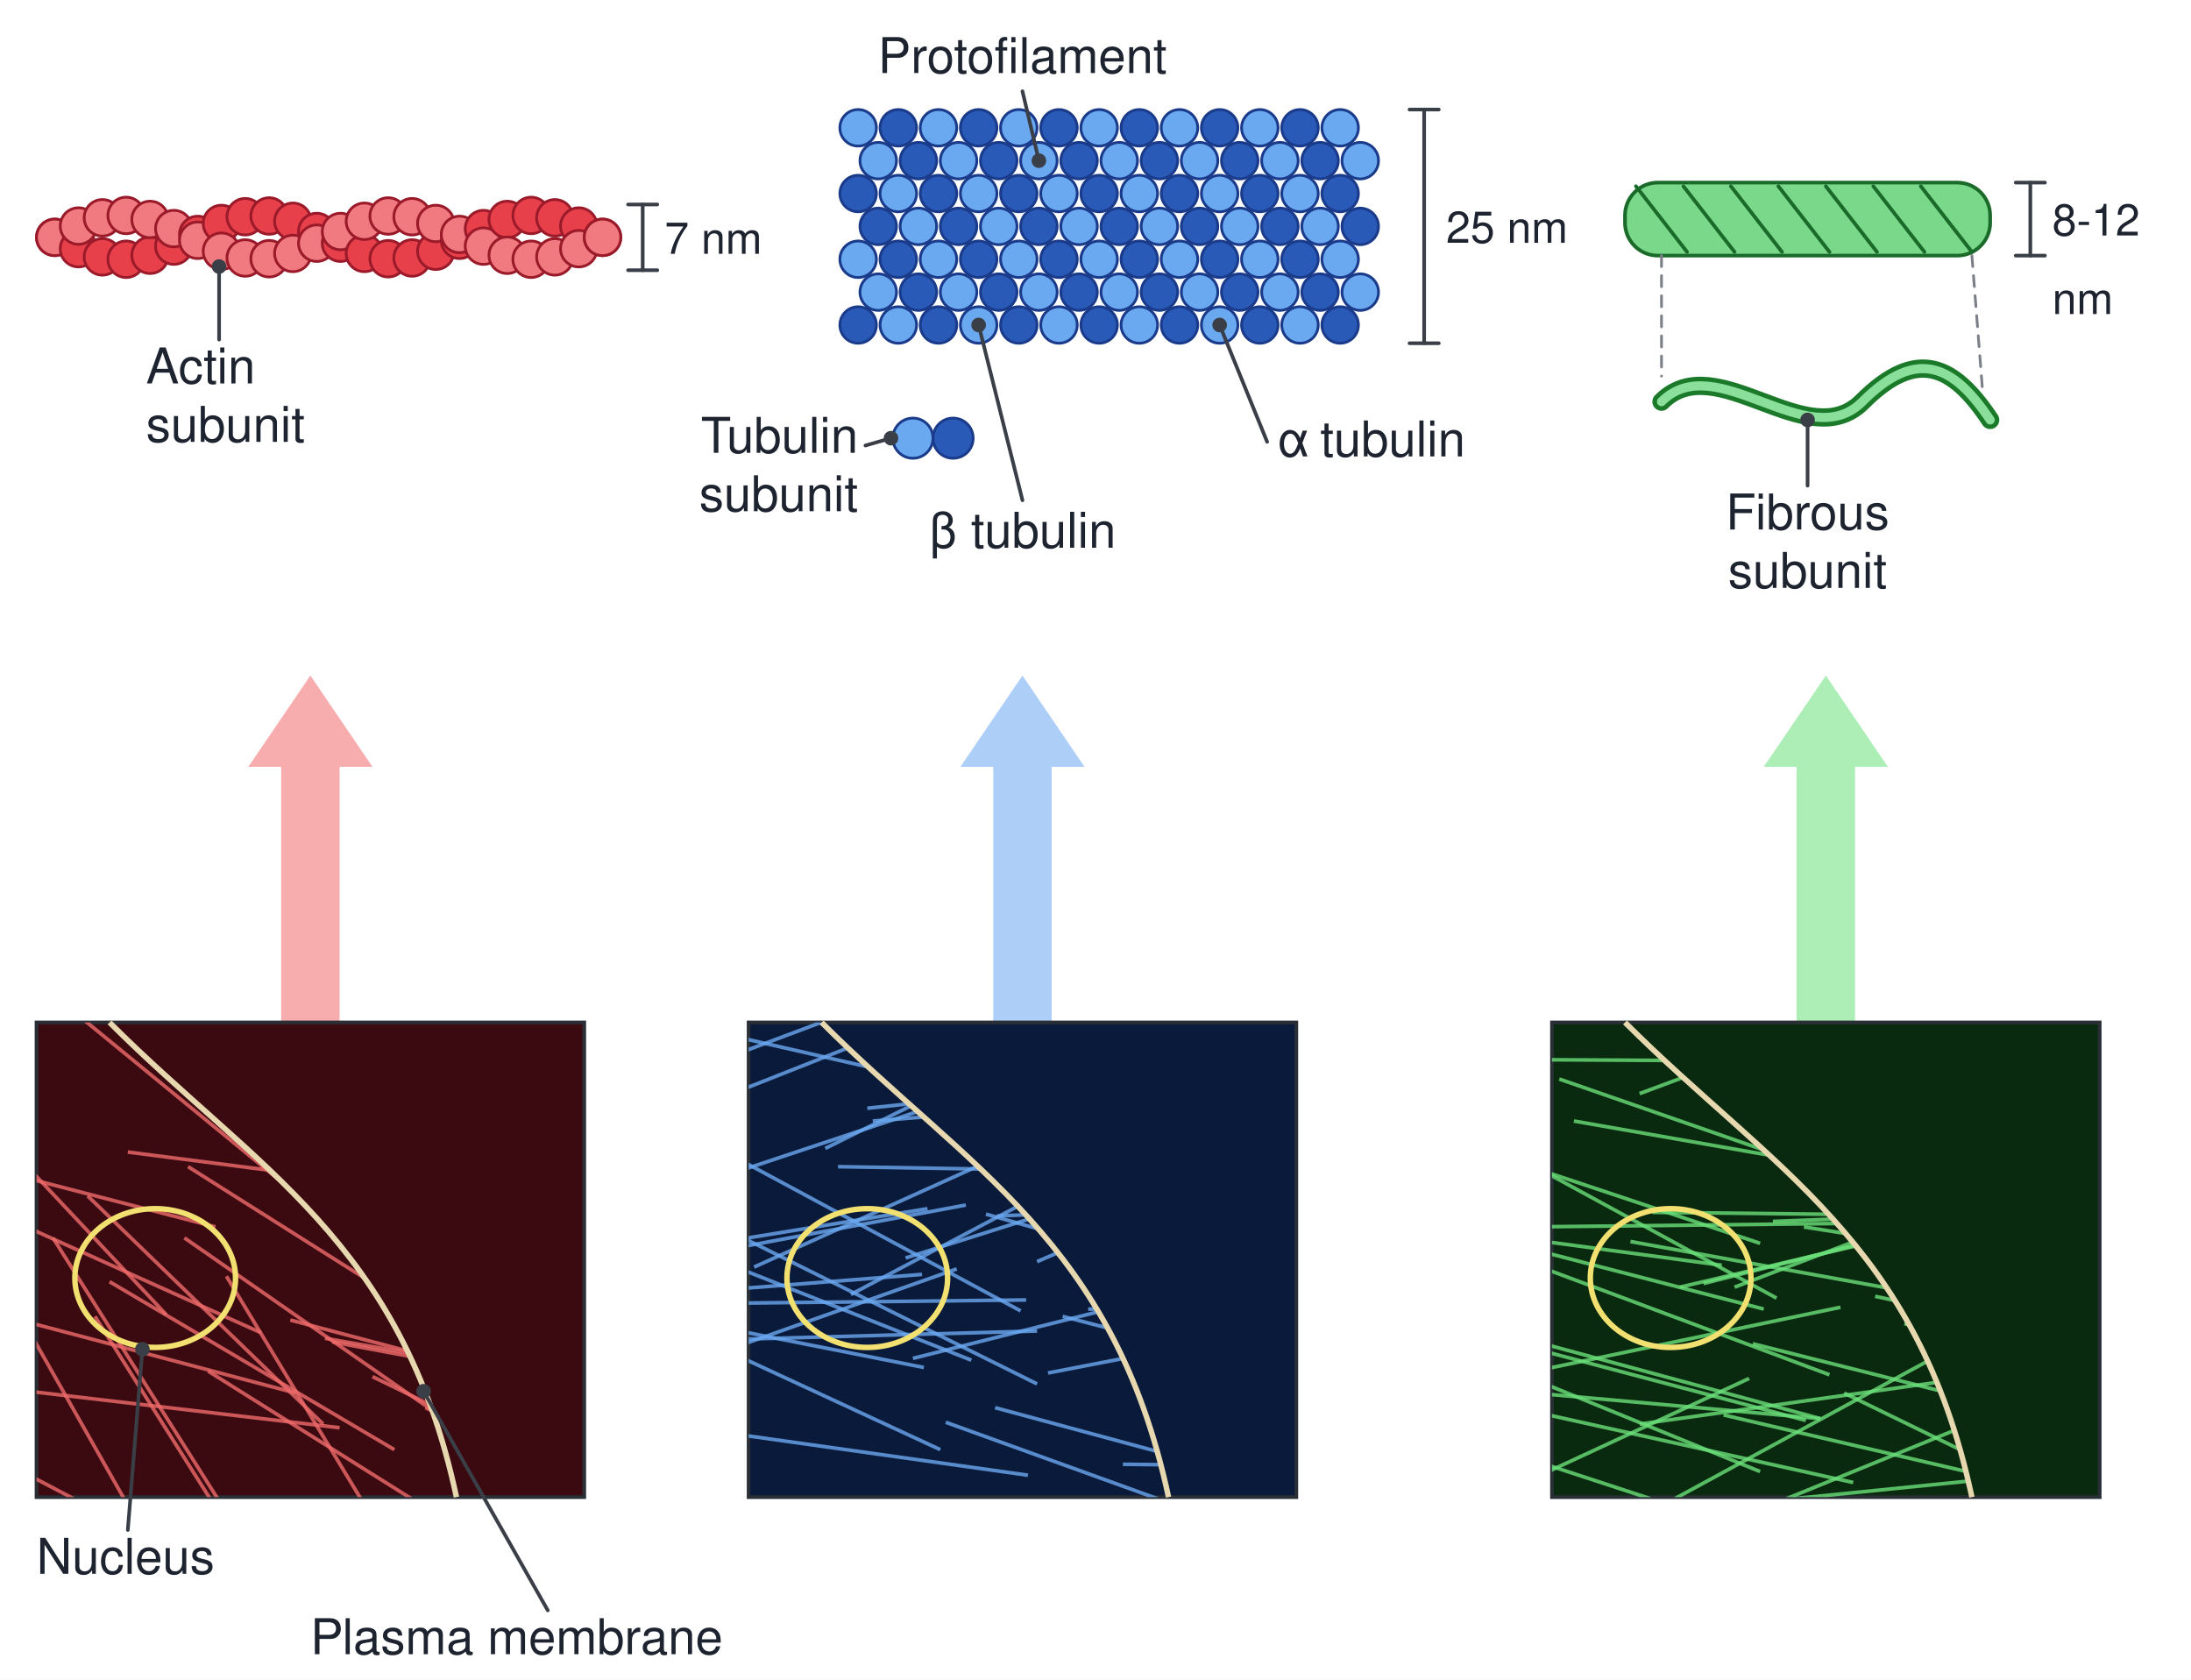
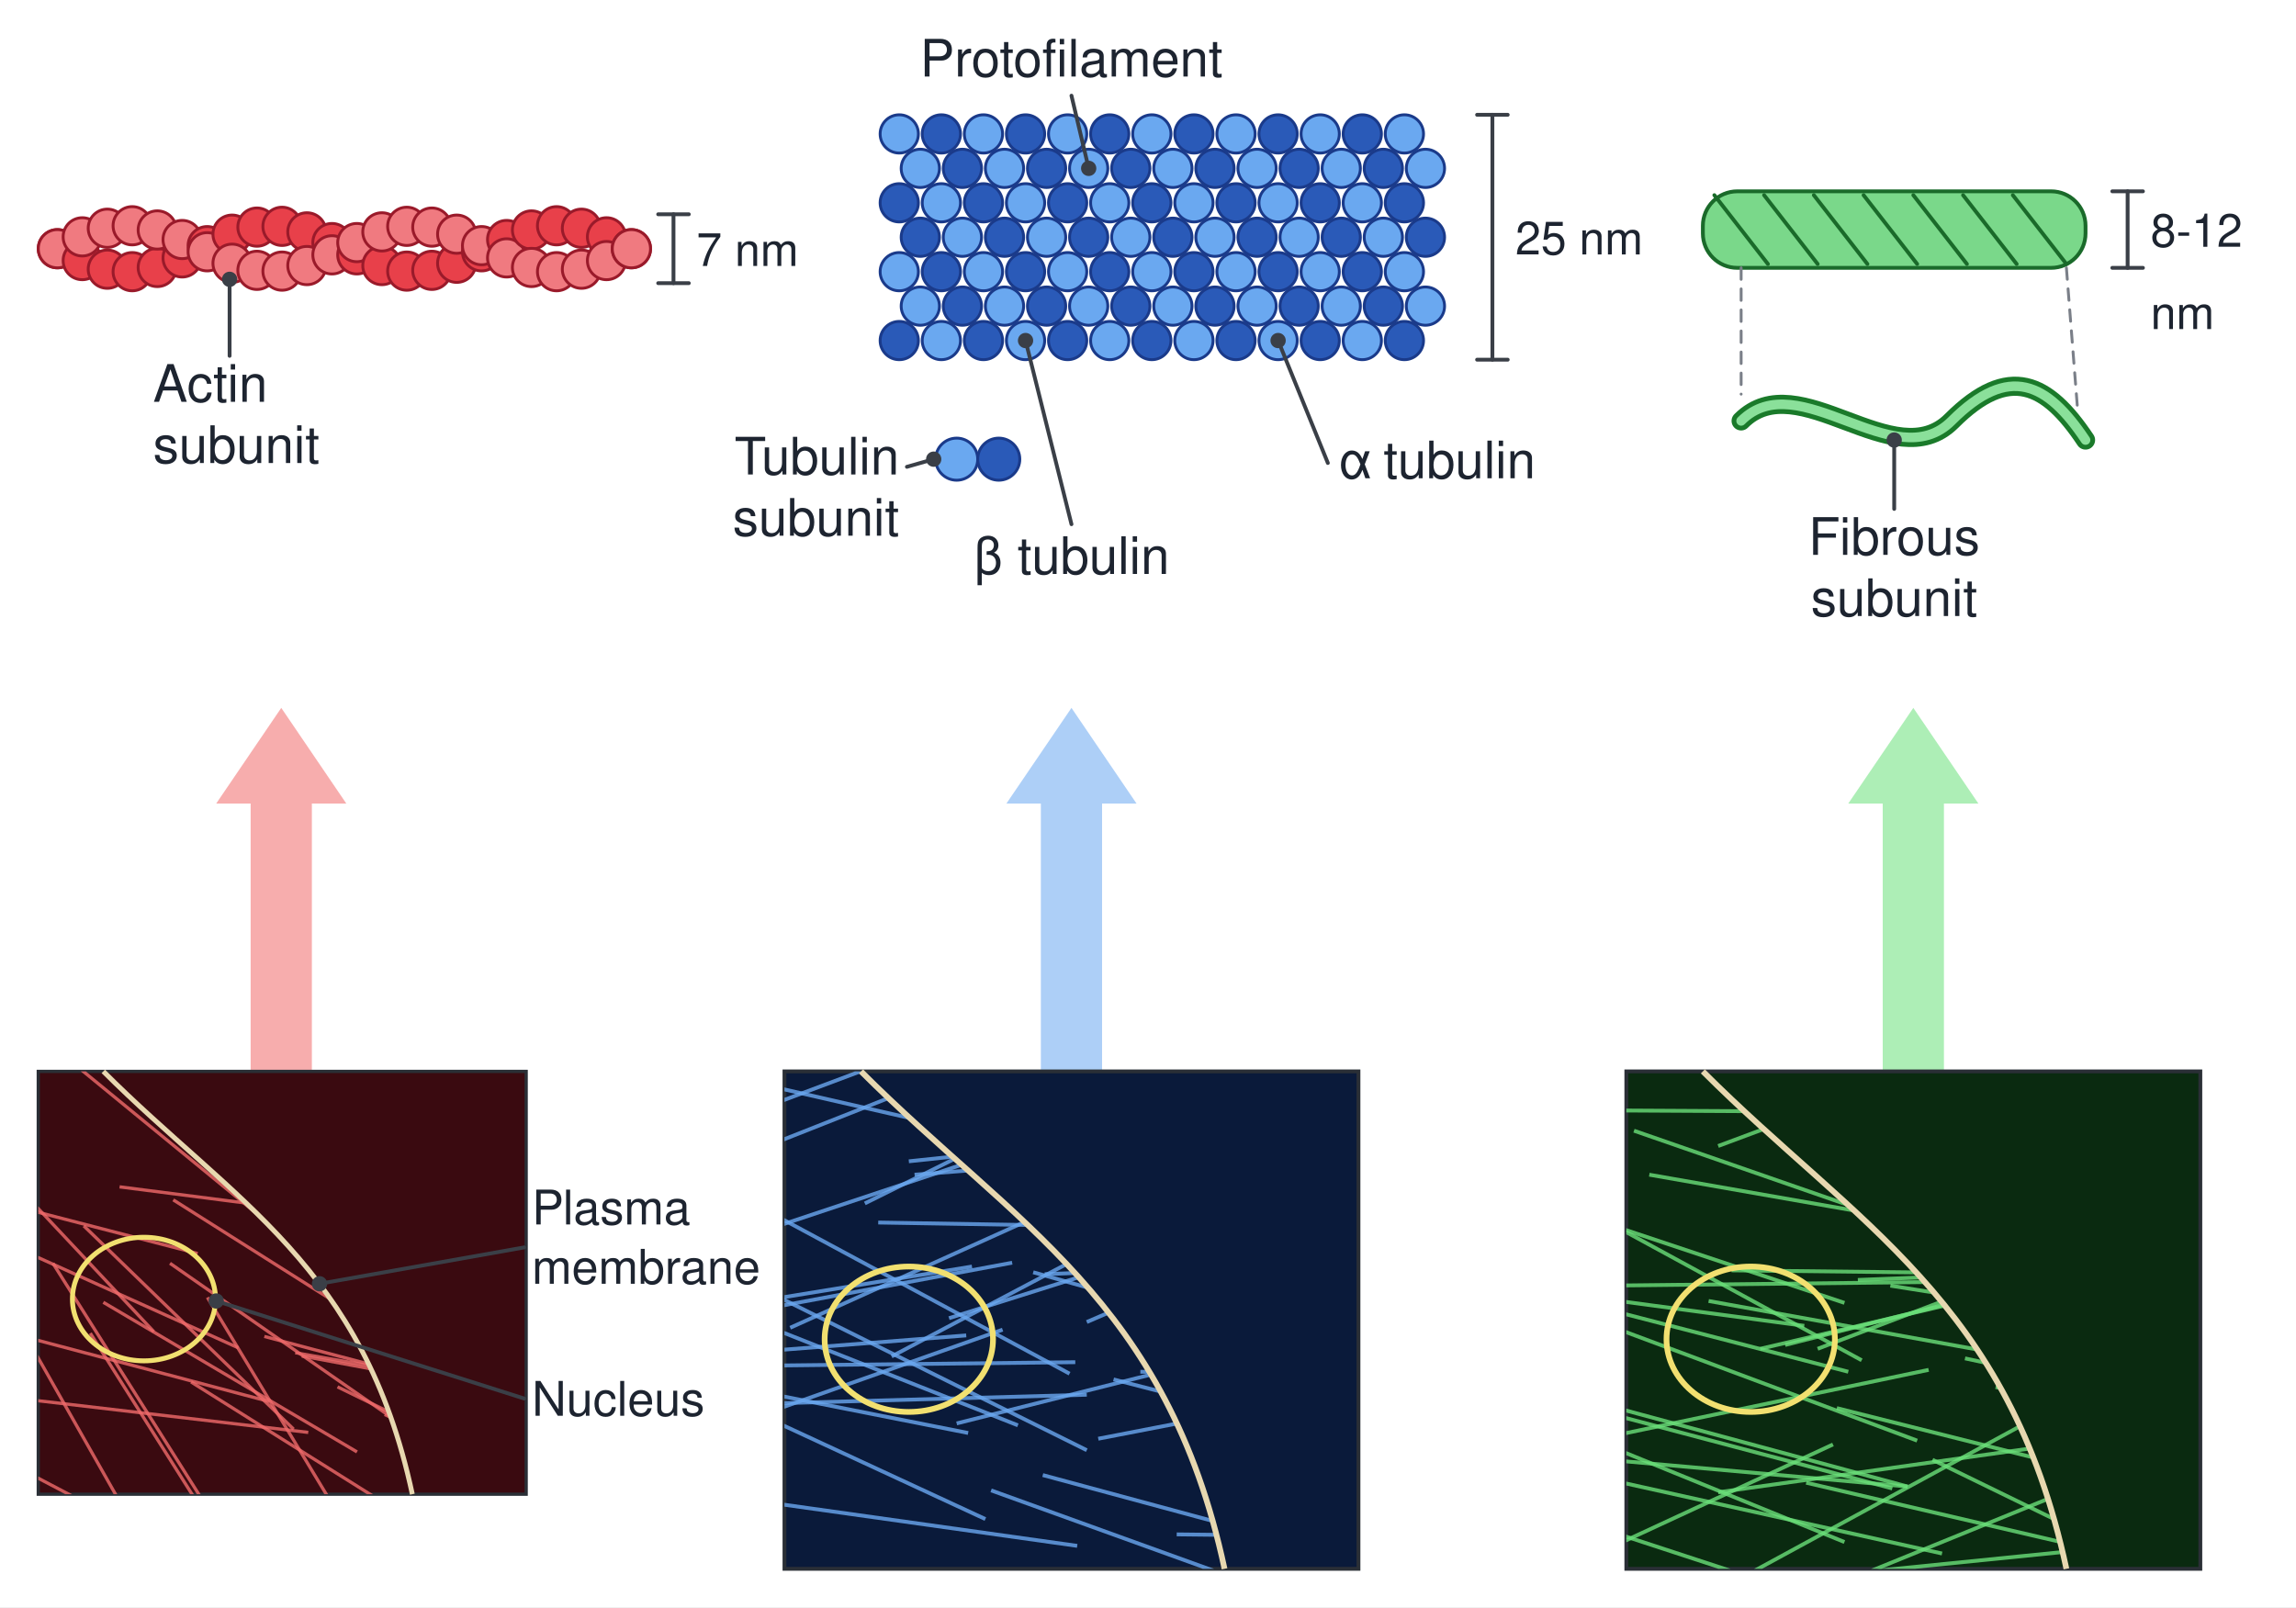
- <svg xmlns="http://www.w3.org/2000/svg" viewBox="0 0 1200 920" font-family="Segoe UI, Helvetica, Arial, sans-serif">
-   <rect width="1200" height="920" fill="#ffffff" />
+ <svg xmlns="http://www.w3.org/2000/svg" viewBox="0 0 1200 840" font-family="Segoe UI, Helvetica, Arial, sans-serif">
+   <rect width="1200" height="840" fill="#ffffff" />
  <defs>
    <clipPath id="cmf">
      <path d="M20 560 L60 560 C140 640 220 680 250 820 L20 820 Z" />
    </clipPath>
    <clipPath id="cmt">
      <path d="M410 560 L450 560 C530 640 610 680 640 820 L410 820 Z" />
    </clipPath>
    <clipPath id="cif">
      <path d="M850 560 L890 560 C970 640 1050 680 1080 820 L850 820 Z" />
    </clipPath>
  </defs>
  <circle cx="30" cy="130" r="10" stroke="#9a1a2a" stroke-width="1.5" fill="#e8404a" />
  <circle cx="30" cy="130" r="10" stroke="#9a1a2a" stroke-width="1.5" fill="#f07a80" />
  <circle cx="43" cy="136.2" r="10" stroke="#9a1a2a" stroke-width="1.5" fill="#e8404a" />
  <circle cx="43" cy="123.8" r="10" stroke="#9a1a2a" stroke-width="1.5" fill="#f07a80" />
  <circle cx="56.1" cy="140.7" r="10" stroke="#9a1a2a" stroke-width="1.5" fill="#e8404a" />
  <circle cx="56.1" cy="119.3" r="10" stroke="#9a1a2a" stroke-width="1.5" fill="#f07a80" />
  <circle cx="69.1" cy="142" r="10" stroke="#9a1a2a" stroke-width="1.5" fill="#e8404a" />
  <circle cx="69.1" cy="118" r="10" stroke="#9a1a2a" stroke-width="1.5" fill="#f07a80" />
  <circle cx="82.2" cy="139.8" r="10" stroke="#9a1a2a" stroke-width="1.5" fill="#e8404a" />
  <circle cx="82.2" cy="120.2" r="10" stroke="#9a1a2a" stroke-width="1.5" fill="#f07a80" />
  <circle cx="95.2" cy="134.8" r="10" stroke="#9a1a2a" stroke-width="1.5" fill="#e8404a" />
  <circle cx="95.2" cy="125.2" r="10" stroke="#9a1a2a" stroke-width="1.5" fill="#f07a80" />
  <circle cx="108.3" cy="128.4" r="10" stroke="#9a1a2a" stroke-width="1.5" fill="#e8404a" />
  <circle cx="108.3" cy="131.6" r="10" stroke="#9a1a2a" stroke-width="1.5" fill="#f07a80" />
  <circle cx="121.3" cy="122.4" r="10" stroke="#9a1a2a" stroke-width="1.5" fill="#e8404a" />
  <circle cx="121.3" cy="137.6" r="10" stroke="#9a1a2a" stroke-width="1.5" fill="#f07a80" />
  <circle cx="134.3" cy="118.7" r="10" stroke="#9a1a2a" stroke-width="1.5" fill="#e8404a" />
  <circle cx="134.3" cy="141.3" r="10" stroke="#9a1a2a" stroke-width="1.5" fill="#f07a80" />
  <circle cx="147.4" cy="118.3" r="10" stroke="#9a1a2a" stroke-width="1.5" fill="#e8404a" />
  <circle cx="147.4" cy="141.7" r="10" stroke="#9a1a2a" stroke-width="1.5" fill="#f07a80" />
  <circle cx="160.4" cy="121.2" r="10" stroke="#9a1a2a" stroke-width="1.5" fill="#e8404a" />
  <circle cx="160.4" cy="138.8" r="10" stroke="#9a1a2a" stroke-width="1.5" fill="#f07a80" />
  <circle cx="173.5" cy="126.8" r="10" stroke="#9a1a2a" stroke-width="1.5" fill="#e8404a" />
  <circle cx="173.5" cy="133.2" r="10" stroke="#9a1a2a" stroke-width="1.5" fill="#f07a80" />
  <circle cx="186.5" cy="133.2" r="10" stroke="#9a1a2a" stroke-width="1.5" fill="#e8404a" />
  <circle cx="186.5" cy="126.8" r="10" stroke="#9a1a2a" stroke-width="1.5" fill="#f07a80" />
  <circle cx="199.6" cy="138.8" r="10" stroke="#9a1a2a" stroke-width="1.5" fill="#e8404a" />
  <circle cx="199.6" cy="121.2" r="10" stroke="#9a1a2a" stroke-width="1.5" fill="#f07a80" />
  <circle cx="212.6" cy="141.7" r="10" stroke="#9a1a2a" stroke-width="1.5" fill="#e8404a" />
  <circle cx="212.6" cy="118.3" r="10" stroke="#9a1a2a" stroke-width="1.5" fill="#f07a80" />
  <circle cx="225.7" cy="141.3" r="10" stroke="#9a1a2a" stroke-width="1.5" fill="#e8404a" />
  <circle cx="225.7" cy="118.7" r="10" stroke="#9a1a2a" stroke-width="1.5" fill="#f07a80" />
  <circle cx="238.7" cy="137.6" r="10" stroke="#9a1a2a" stroke-width="1.5" fill="#e8404a" />
  <circle cx="238.7" cy="122.4" r="10" stroke="#9a1a2a" stroke-width="1.5" fill="#f07a80" />
  <circle cx="251.7" cy="131.6" r="10" stroke="#9a1a2a" stroke-width="1.5" fill="#e8404a" />
  <circle cx="251.7" cy="128.4" r="10" stroke="#9a1a2a" stroke-width="1.5" fill="#f07a80" />
  <circle cx="264.8" cy="125.2" r="10" stroke="#9a1a2a" stroke-width="1.5" fill="#e8404a" />
  <circle cx="264.8" cy="134.8" r="10" stroke="#9a1a2a" stroke-width="1.5" fill="#f07a80" />
  <circle cx="277.8" cy="120.2" r="10" stroke="#9a1a2a" stroke-width="1.5" fill="#e8404a" />
  <circle cx="277.8" cy="139.8" r="10" stroke="#9a1a2a" stroke-width="1.5" fill="#f07a80" />
  <circle cx="290.9" cy="118" r="10" stroke="#9a1a2a" stroke-width="1.5" fill="#e8404a" />
  <circle cx="290.9" cy="142" r="10" stroke="#9a1a2a" stroke-width="1.5" fill="#f07a80" />
  <circle cx="303.9" cy="119.3" r="10" stroke="#9a1a2a" stroke-width="1.5" fill="#e8404a" />
  <circle cx="303.9" cy="140.7" r="10" stroke="#9a1a2a" stroke-width="1.5" fill="#f07a80" />
  <circle cx="317" cy="123.8" r="10" stroke="#9a1a2a" stroke-width="1.5" fill="#e8404a" />
  <circle cx="317" cy="136.2" r="10" stroke="#9a1a2a" stroke-width="1.5" fill="#f07a80" />
  <circle cx="330" cy="130" r="10" stroke="#9a1a2a" stroke-width="1.5" fill="#e8404a" />
  <circle cx="330" cy="130" r="10" stroke="#9a1a2a" stroke-width="1.5" fill="#f07a80" />
  <line x1="352" y1="112" x2="352" y2="148" stroke="#3a3f47" stroke-width="2" stroke-linecap="round" />
  <line x1="344" y1="112" x2="360" y2="112" stroke="#3a3f47" stroke-width="2" stroke-linecap="round" />
  <line x1="344" y1="148" x2="360" y2="148" stroke="#3a3f47" stroke-width="2" stroke-linecap="round" />
  <text x="364" y="139" font-size="24" fill="#1d2430" text-anchor="start" font-weight="400">7 nm</text>
  <text x="80" y="210" font-size="27" fill="#1d2430" text-anchor="start" font-weight="400">Actin</text>
  <text x="80" y="242" font-size="27" fill="#1d2430" text-anchor="start" font-weight="400">subunit</text>
  <path d="M120 186 L120 146" stroke="#3a3f47" stroke-width="2" fill="none" stroke-linejoin="round" stroke-linecap="round" />
  <circle cx="120" cy="146" r="3.5" stroke="#3a3f47" stroke-width="1" fill="#3a3f47" />
  <circle cx="470" cy="70" r="10" stroke="#1a3a8a" stroke-width="1.5" fill="#6aa8f0" />
  <circle cx="492" cy="70" r="10" stroke="#1a3a8a" stroke-width="1.5" fill="#2a5ab8" />
  <circle cx="514" cy="70" r="10" stroke="#1a3a8a" stroke-width="1.5" fill="#6aa8f0" />
  <circle cx="536" cy="70" r="10" stroke="#1a3a8a" stroke-width="1.5" fill="#2a5ab8" />
  <circle cx="558" cy="70" r="10" stroke="#1a3a8a" stroke-width="1.5" fill="#6aa8f0" />
  <circle cx="580" cy="70" r="10" stroke="#1a3a8a" stroke-width="1.5" fill="#2a5ab8" />
  <circle cx="602" cy="70" r="10" stroke="#1a3a8a" stroke-width="1.5" fill="#6aa8f0" />
  <circle cx="624" cy="70" r="10" stroke="#1a3a8a" stroke-width="1.5" fill="#2a5ab8" />
  <circle cx="646" cy="70" r="10" stroke="#1a3a8a" stroke-width="1.5" fill="#6aa8f0" />
  <circle cx="668" cy="70" r="10" stroke="#1a3a8a" stroke-width="1.5" fill="#2a5ab8" />
  <circle cx="690" cy="70" r="10" stroke="#1a3a8a" stroke-width="1.5" fill="#6aa8f0" />
  <circle cx="712" cy="70" r="10" stroke="#1a3a8a" stroke-width="1.5" fill="#2a5ab8" />
  <circle cx="734" cy="70" r="10" stroke="#1a3a8a" stroke-width="1.5" fill="#6aa8f0" />
  <circle cx="481" cy="88" r="10" stroke="#1a3a8a" stroke-width="1.5" fill="#6aa8f0" />
  <circle cx="503" cy="88" r="10" stroke="#1a3a8a" stroke-width="1.5" fill="#2a5ab8" />
  <circle cx="525" cy="88" r="10" stroke="#1a3a8a" stroke-width="1.5" fill="#6aa8f0" />
  <circle cx="547" cy="88" r="10" stroke="#1a3a8a" stroke-width="1.5" fill="#2a5ab8" />
  <circle cx="569" cy="88" r="10" stroke="#1a3a8a" stroke-width="1.5" fill="#6aa8f0" />
  <circle cx="591" cy="88" r="10" stroke="#1a3a8a" stroke-width="1.5" fill="#2a5ab8" />
  <circle cx="613" cy="88" r="10" stroke="#1a3a8a" stroke-width="1.5" fill="#6aa8f0" />
  <circle cx="635" cy="88" r="10" stroke="#1a3a8a" stroke-width="1.5" fill="#2a5ab8" />
  <circle cx="657" cy="88" r="10" stroke="#1a3a8a" stroke-width="1.5" fill="#6aa8f0" />
  <circle cx="679" cy="88" r="10" stroke="#1a3a8a" stroke-width="1.5" fill="#2a5ab8" />
  <circle cx="701" cy="88" r="10" stroke="#1a3a8a" stroke-width="1.5" fill="#6aa8f0" />
  <circle cx="723" cy="88" r="10" stroke="#1a3a8a" stroke-width="1.5" fill="#2a5ab8" />
  <circle cx="745" cy="88" r="10" stroke="#1a3a8a" stroke-width="1.5" fill="#6aa8f0" />
  <circle cx="470" cy="106" r="10" stroke="#1a3a8a" stroke-width="1.5" fill="#2a5ab8" />
  <circle cx="492" cy="106" r="10" stroke="#1a3a8a" stroke-width="1.5" fill="#6aa8f0" />
  <circle cx="514" cy="106" r="10" stroke="#1a3a8a" stroke-width="1.5" fill="#2a5ab8" />
  <circle cx="536" cy="106" r="10" stroke="#1a3a8a" stroke-width="1.5" fill="#6aa8f0" />
  <circle cx="558" cy="106" r="10" stroke="#1a3a8a" stroke-width="1.5" fill="#2a5ab8" />
  <circle cx="580" cy="106" r="10" stroke="#1a3a8a" stroke-width="1.5" fill="#6aa8f0" />
  <circle cx="602" cy="106" r="10" stroke="#1a3a8a" stroke-width="1.5" fill="#2a5ab8" />
  <circle cx="624" cy="106" r="10" stroke="#1a3a8a" stroke-width="1.5" fill="#6aa8f0" />
  <circle cx="646" cy="106" r="10" stroke="#1a3a8a" stroke-width="1.5" fill="#2a5ab8" />
  <circle cx="668" cy="106" r="10" stroke="#1a3a8a" stroke-width="1.5" fill="#6aa8f0" />
  <circle cx="690" cy="106" r="10" stroke="#1a3a8a" stroke-width="1.5" fill="#2a5ab8" />
  <circle cx="712" cy="106" r="10" stroke="#1a3a8a" stroke-width="1.5" fill="#6aa8f0" />
  <circle cx="734" cy="106" r="10" stroke="#1a3a8a" stroke-width="1.5" fill="#2a5ab8" />
  <circle cx="481" cy="124" r="10" stroke="#1a3a8a" stroke-width="1.5" fill="#2a5ab8" />
  <circle cx="503" cy="124" r="10" stroke="#1a3a8a" stroke-width="1.5" fill="#6aa8f0" />
  <circle cx="525" cy="124" r="10" stroke="#1a3a8a" stroke-width="1.5" fill="#2a5ab8" />
  <circle cx="547" cy="124" r="10" stroke="#1a3a8a" stroke-width="1.5" fill="#6aa8f0" />
  <circle cx="569" cy="124" r="10" stroke="#1a3a8a" stroke-width="1.5" fill="#2a5ab8" />
  <circle cx="591" cy="124" r="10" stroke="#1a3a8a" stroke-width="1.5" fill="#6aa8f0" />
  <circle cx="613" cy="124" r="10" stroke="#1a3a8a" stroke-width="1.5" fill="#2a5ab8" />
  <circle cx="635" cy="124" r="10" stroke="#1a3a8a" stroke-width="1.5" fill="#6aa8f0" />
  <circle cx="657" cy="124" r="10" stroke="#1a3a8a" stroke-width="1.5" fill="#2a5ab8" />
  <circle cx="679" cy="124" r="10" stroke="#1a3a8a" stroke-width="1.5" fill="#6aa8f0" />
  <circle cx="701" cy="124" r="10" stroke="#1a3a8a" stroke-width="1.5" fill="#2a5ab8" />
  <circle cx="723" cy="124" r="10" stroke="#1a3a8a" stroke-width="1.5" fill="#6aa8f0" />
  <circle cx="745" cy="124" r="10" stroke="#1a3a8a" stroke-width="1.5" fill="#2a5ab8" />
  <circle cx="470" cy="142" r="10" stroke="#1a3a8a" stroke-width="1.5" fill="#6aa8f0" />
  <circle cx="492" cy="142" r="10" stroke="#1a3a8a" stroke-width="1.5" fill="#2a5ab8" />
  <circle cx="514" cy="142" r="10" stroke="#1a3a8a" stroke-width="1.5" fill="#6aa8f0" />
  <circle cx="536" cy="142" r="10" stroke="#1a3a8a" stroke-width="1.5" fill="#2a5ab8" />
  <circle cx="558" cy="142" r="10" stroke="#1a3a8a" stroke-width="1.5" fill="#6aa8f0" />
  <circle cx="580" cy="142" r="10" stroke="#1a3a8a" stroke-width="1.5" fill="#2a5ab8" />
  <circle cx="602" cy="142" r="10" stroke="#1a3a8a" stroke-width="1.5" fill="#6aa8f0" />
  <circle cx="624" cy="142" r="10" stroke="#1a3a8a" stroke-width="1.5" fill="#2a5ab8" />
  <circle cx="646" cy="142" r="10" stroke="#1a3a8a" stroke-width="1.5" fill="#6aa8f0" />
  <circle cx="668" cy="142" r="10" stroke="#1a3a8a" stroke-width="1.5" fill="#2a5ab8" />
  <circle cx="690" cy="142" r="10" stroke="#1a3a8a" stroke-width="1.5" fill="#6aa8f0" />
  <circle cx="712" cy="142" r="10" stroke="#1a3a8a" stroke-width="1.5" fill="#2a5ab8" />
  <circle cx="734" cy="142" r="10" stroke="#1a3a8a" stroke-width="1.5" fill="#6aa8f0" />
  <circle cx="481" cy="160" r="10" stroke="#1a3a8a" stroke-width="1.5" fill="#6aa8f0" />
  <circle cx="503" cy="160" r="10" stroke="#1a3a8a" stroke-width="1.5" fill="#2a5ab8" />
  <circle cx="525" cy="160" r="10" stroke="#1a3a8a" stroke-width="1.5" fill="#6aa8f0" />
  <circle cx="547" cy="160" r="10" stroke="#1a3a8a" stroke-width="1.5" fill="#2a5ab8" />
  <circle cx="569" cy="160" r="10" stroke="#1a3a8a" stroke-width="1.5" fill="#6aa8f0" />
  <circle cx="591" cy="160" r="10" stroke="#1a3a8a" stroke-width="1.5" fill="#2a5ab8" />
  <circle cx="613" cy="160" r="10" stroke="#1a3a8a" stroke-width="1.5" fill="#6aa8f0" />
  <circle cx="635" cy="160" r="10" stroke="#1a3a8a" stroke-width="1.5" fill="#2a5ab8" />
  <circle cx="657" cy="160" r="10" stroke="#1a3a8a" stroke-width="1.5" fill="#6aa8f0" />
  <circle cx="679" cy="160" r="10" stroke="#1a3a8a" stroke-width="1.5" fill="#2a5ab8" />
  <circle cx="701" cy="160" r="10" stroke="#1a3a8a" stroke-width="1.5" fill="#6aa8f0" />
  <circle cx="723" cy="160" r="10" stroke="#1a3a8a" stroke-width="1.5" fill="#2a5ab8" />
  <circle cx="745" cy="160" r="10" stroke="#1a3a8a" stroke-width="1.5" fill="#6aa8f0" />
  <circle cx="470" cy="178" r="10" stroke="#1a3a8a" stroke-width="1.5" fill="#2a5ab8" />
  <circle cx="492" cy="178" r="10" stroke="#1a3a8a" stroke-width="1.5" fill="#6aa8f0" />
  <circle cx="514" cy="178" r="10" stroke="#1a3a8a" stroke-width="1.5" fill="#2a5ab8" />
  <circle cx="536" cy="178" r="10" stroke="#1a3a8a" stroke-width="1.5" fill="#6aa8f0" />
  <circle cx="558" cy="178" r="10" stroke="#1a3a8a" stroke-width="1.5" fill="#2a5ab8" />
  <circle cx="580" cy="178" r="10" stroke="#1a3a8a" stroke-width="1.5" fill="#6aa8f0" />
  <circle cx="602" cy="178" r="10" stroke="#1a3a8a" stroke-width="1.5" fill="#2a5ab8" />
  <circle cx="624" cy="178" r="10" stroke="#1a3a8a" stroke-width="1.5" fill="#6aa8f0" />
  <circle cx="646" cy="178" r="10" stroke="#1a3a8a" stroke-width="1.5" fill="#2a5ab8" />
  <circle cx="668" cy="178" r="10" stroke="#1a3a8a" stroke-width="1.5" fill="#6aa8f0" />
  <circle cx="690" cy="178" r="10" stroke="#1a3a8a" stroke-width="1.5" fill="#2a5ab8" />
  <circle cx="712" cy="178" r="10" stroke="#1a3a8a" stroke-width="1.5" fill="#6aa8f0" />
  <circle cx="734" cy="178" r="10" stroke="#1a3a8a" stroke-width="1.5" fill="#2a5ab8" />
  <line x1="780" y1="60" x2="780" y2="188" stroke="#3a3f47" stroke-width="2" stroke-linecap="round" />
  <line x1="772" y1="60" x2="788" y2="60" stroke="#3a3f47" stroke-width="2" stroke-linecap="round" />
  <line x1="772" y1="188" x2="788" y2="188" stroke="#3a3f47" stroke-width="2" stroke-linecap="round" />
  <text x="792" y="133" font-size="24" fill="#1d2430" text-anchor="start" font-weight="400">25 nm</text>
  <text x="560" y="40" font-size="27" fill="#1d2430" text-anchor="middle" font-weight="400">Protofilament</text>
  <path d="M560 50 L569 88" stroke="#3a3f47" stroke-width="2" fill="none" stroke-linejoin="round" stroke-linecap="round" />
  <circle cx="569" cy="88" r="3.5" stroke="#3a3f47" stroke-width="1" fill="#3a3f47" />
  <circle cx="500" cy="240" r="11" stroke="#1a3a8a" stroke-width="1.5" fill="#6aa8f0" />
  <circle cx="522" cy="240" r="11" stroke="#1a3a8a" stroke-width="1.5" fill="#2a5ab8" />
  <text x="470" y="248" font-size="27" fill="#1d2430" text-anchor="end" font-weight="400">Tubulin</text>
  <text x="470" y="280" font-size="27" fill="#1d2430" text-anchor="end" font-weight="400">subunit</text>
  <path d="M474 244 L488 240" stroke="#3a3f47" stroke-width="2" fill="none" stroke-linejoin="round" stroke-linecap="round" />
  <circle cx="488" cy="240" r="3.5" stroke="#3a3f47" stroke-width="1" fill="#3a3f47" />
  <text x="700" y="250" font-size="27" fill="#1d2430">α tubulin</text>
  <path d="M694 242 L668 178" stroke="#3a3f47" stroke-width="2" fill="none" stroke-linejoin="round" stroke-linecap="round" />
  <circle cx="668" cy="178" r="3.5" stroke="#3a3f47" stroke-width="1" fill="#3a3f47" />
  <text x="560" y="300" font-size="27" fill="#1d2430" text-anchor="middle">β tubulin</text>
  <path d="M560 274 L536 178" stroke="#3a3f47" stroke-width="2" fill="none" stroke-linejoin="round" stroke-linecap="round" />
  <circle cx="536" cy="178" r="3.5" stroke="#3a3f47" stroke-width="1" fill="#3a3f47" />
  <rect x="890" y="100" width="200" height="40" rx="18" stroke="#1a6a2a" stroke-width="2" fill="#7ad88a" />
  <path d="M896 102 q 14 18 28 36" stroke="#1a6a2a" stroke-width="2" fill="none" stroke-linejoin="round" stroke-linecap="round" />
  <path d="M922 102 q 14 18 28 36" stroke="#1a6a2a" stroke-width="2" fill="none" stroke-linejoin="round" stroke-linecap="round" />
  <path d="M948 102 q 14 18 28 36" stroke="#1a6a2a" stroke-width="2" fill="none" stroke-linejoin="round" stroke-linecap="round" />
  <path d="M974 102 q 14 18 28 36" stroke="#1a6a2a" stroke-width="2" fill="none" stroke-linejoin="round" stroke-linecap="round" />
  <path d="M1000 102 q 14 18 28 36" stroke="#1a6a2a" stroke-width="2" fill="none" stroke-linejoin="round" stroke-linecap="round" />
  <path d="M1026 102 q 14 18 28 36" stroke="#1a6a2a" stroke-width="2" fill="none" stroke-linejoin="round" stroke-linecap="round" />
  <path d="M1052 102 q 14 18 28 36" stroke="#1a6a2a" stroke-width="2" fill="none" stroke-linejoin="round" stroke-linecap="round" />
  <line x1="1112" y1="100" x2="1112" y2="140" stroke="#3a3f47" stroke-width="2" stroke-linecap="round" />
  <line x1="1104" y1="100" x2="1120" y2="100" stroke="#3a3f47" stroke-width="2" stroke-linecap="round" />
  <line x1="1104" y1="140" x2="1120" y2="140" stroke="#3a3f47" stroke-width="2" stroke-linecap="round" />
  <text x="1124" y="129" font-size="24" fill="#1d2430" text-anchor="start" font-weight="400">8-12</text>
  <text x="1124" y="172" font-size="24" fill="#1d2430" text-anchor="start" font-weight="400">nm</text>
  <path d="M910 220 C940 190 990 250 1020 220 S1070 200 1090 230" stroke="#1a7a2a" stroke-width="10" fill="none" stroke-linejoin="round" stroke-linecap="round" />
  <path d="M910 220 C940 190 990 250 1020 220 S1070 200 1090 230" stroke="#8ae09a" stroke-width="5" fill="none" stroke-linejoin="round" stroke-linecap="round" />
  <line x1="910" y1="140" x2="910" y2="206" stroke="#7a7f88" stroke-width="1.5" stroke-linecap="round" stroke-dasharray="6 5" />
  <line x1="1080" y1="140" x2="1086" y2="216" stroke="#7a7f88" stroke-width="1.5" stroke-linecap="round" stroke-dasharray="6 5" />
  <text x="990" y="290" font-size="27" fill="#1d2430" text-anchor="middle" font-weight="400">Fibrous</text>
  <text x="990" y="322" font-size="27" fill="#1d2430" text-anchor="middle" font-weight="400">subunit</text>
  <path d="M990 266 L990 230" stroke="#3a3f47" stroke-width="2" fill="none" stroke-linejoin="round" stroke-linecap="round" />
  <circle cx="990" cy="230" r="3.5" stroke="#3a3f47" stroke-width="1" fill="#3a3f47" />
-   <path d="M154 560 L154 420 L136 420 L170 370 L204 420 L186 420 L186 560 Z" stroke="none" stroke-width="0" fill="#f06a6a" stroke-linejoin="round" stroke-linecap="round" fill-opacity="0.55" />
-   <rect x="20" y="560" width="300" height="260" rx="0" stroke="#2a2f36" stroke-width="2" fill="#3a0a10" />
-   <g clip-path="url(#cmf)">
-     <line x1="260" y1="496" x2="349" y2="653" stroke="#f06a6a" stroke-width="2" stroke-opacity="0.8" />
-     <line x1="182" y1="735" x2="359" y2="768" stroke="#f06a6a" stroke-width="2" stroke-opacity="0.8" />
-     <line x1="48" y1="655" x2="177" y2="780" stroke="#f06a6a" stroke-width="2" stroke-opacity="0.8" />
-     <line x1="126" y1="543" x2="263" y2="660" stroke="#f06a6a" stroke-width="2" stroke-opacity="0.8" />
-     <line x1="60" y1="702" x2="216" y2="794" stroke="#f06a6a" stroke-width="2" stroke-opacity="0.8" />
-     <line x1="264" y1="621" x2="346" y2="781" stroke="#f06a6a" stroke-width="2" stroke-opacity="0.8" />
-     <line x1="24" y1="523" x2="177" y2="616" stroke="#f06a6a" stroke-width="2" stroke-opacity="0.8" />
-     <line x1="70" y1="631" x2="249" y2="654" stroke="#f06a6a" stroke-width="2" stroke-opacity="0.8" />
-     <line x1="208" y1="655" x2="367" y2="738" stroke="#f06a6a" stroke-width="2" stroke-opacity="0.8" />
-     <line x1="20" y1="511" x2="162" y2="621" stroke="#f06a6a" stroke-width="2" stroke-opacity="0.8" />
-     <line x1="-21" y1="656" x2="143" y2="730" stroke="#f06a6a" stroke-width="2" stroke-opacity="0.8" />
-     <line x1="181" y1="527" x2="263" y2="687" stroke="#f06a6a" stroke-width="2" stroke-opacity="0.8" />
-     <line x1="210" y1="676" x2="308" y2="826" stroke="#f06a6a" stroke-width="2" stroke-opacity="0.8" />
-     <line x1="201" y1="689" x2="297" y2="841" stroke="#f06a6a" stroke-width="2" stroke-opacity="0.8" />
-     <line x1="233" y1="771" x2="395" y2="850" stroke="#f06a6a" stroke-width="2" stroke-opacity="0.8" />
-     <line x1="159" y1="723" x2="333" y2="769" stroke="#f06a6a" stroke-width="2" stroke-opacity="0.8" />
-     <line x1="103" y1="639" x2="255" y2="735" stroke="#f06a6a" stroke-width="2" stroke-opacity="0.8" />
-     <line x1="124" y1="699" x2="217" y2="853" stroke="#f06a6a" stroke-width="2" stroke-opacity="0.8" />
-     <line x1="204" y1="754" x2="366" y2="833" stroke="#f06a6a" stroke-width="2" stroke-opacity="0.8" />
-     <line x1="114" y1="751" x2="267" y2="847" stroke="#f06a6a" stroke-width="2" stroke-opacity="0.8" />
-     <line x1="105" y1="552" x2="227" y2="684" stroke="#f06a6a" stroke-width="2" stroke-opacity="0.8" />
-     <line x1="148" y1="566" x2="312" y2="640" stroke="#f06a6a" stroke-width="2" stroke-opacity="0.8" />
-     <line x1="52" y1="721" x2="148" y2="873" stroke="#f06a6a" stroke-width="2" stroke-opacity="0.8" />
-     <line x1="225" y1="708" x2="390" y2="779" stroke="#f06a6a" stroke-width="2" stroke-opacity="0.8" />
-     <line x1="101" y1="678" x2="249" y2="781" stroke="#f06a6a" stroke-width="2" stroke-opacity="0.8" />
-     <line x1="44" y1="557" x2="183" y2="671" stroke="#f06a6a" stroke-width="2" stroke-opacity="0.8" />
-     <line x1="227" y1="670" x2="374" y2="774" stroke="#f06a6a" stroke-width="2" stroke-opacity="0.8" />
-     <line x1="178" y1="733" x2="355" y2="764" stroke="#f06a6a" stroke-width="2" stroke-opacity="0.8" />
-     <line x1="29" y1="678" x2="125" y2="830" stroke="#f06a6a" stroke-width="2" stroke-opacity="0.8" />
-     <line x1="127" y1="617" x2="305" y2="645" stroke="#f06a6a" stroke-width="2" stroke-opacity="0.8" />
-     <line x1="197" y1="559" x2="368" y2="617" stroke="#f06a6a" stroke-width="2" stroke-opacity="0.8" />
-     <line x1="203" y1="571" x2="349" y2="676" stroke="#f06a6a" stroke-width="2" stroke-opacity="0.8" />
-     <line x1="198" y1="642" x2="370" y2="697" stroke="#f06a6a" stroke-width="2" stroke-opacity="0.8" />
-     <line x1="-32" y1="589" x2="91" y2="720" stroke="#f06a6a" stroke-width="2" stroke-opacity="0.8" />
-     <line x1="135" y1="557" x2="309" y2="606" stroke="#f06a6a" stroke-width="2" stroke-opacity="0.8" />
-     <line x1="-17" y1="671" x2="72" y2="828" stroke="#f06a6a" stroke-width="2" stroke-opacity="0.8" />
-     <line x1="7" y1="761" x2="186" y2="782" stroke="#f06a6a" stroke-width="2" stroke-opacity="0.8" />
-     <line x1="-12" y1="717" x2="162" y2="763" stroke="#f06a6a" stroke-width="2" stroke-opacity="0.8" />
-     <line x1="-47" y1="775" x2="113" y2="859" stroke="#f06a6a" stroke-width="2" stroke-opacity="0.8" />
-     <line x1="-56" y1="627" x2="118" y2="672" stroke="#f06a6a" stroke-width="2" stroke-opacity="0.8" />
+   <path d="M131 560 L131 420 L113 420 L147 370 L181 420 L163 420 L163 560 Z" stroke="none" stroke-width="0" fill="#f06a6a" stroke-linejoin="round" stroke-linecap="round" fill-opacity="0.55" />
+   <g transform="translate(20 560) scale(0.85) translate(-20 -560)">
+     <rect x="20" y="560" width="300" height="260" rx="0" stroke="#2a2f36" stroke-width="2" fill="#3a0a10" />
+     <g clip-path="url(#cmf)">
+       <line x1="260" y1="496" x2="349" y2="653" stroke="#f06a6a" stroke-width="2" stroke-opacity="0.8" />
+       <line x1="182" y1="735" x2="359" y2="768" stroke="#f06a6a" stroke-width="2" stroke-opacity="0.8" />
+       <line x1="48" y1="655" x2="177" y2="780" stroke="#f06a6a" stroke-width="2" stroke-opacity="0.8" />
+       <line x1="126" y1="543" x2="263" y2="660" stroke="#f06a6a" stroke-width="2" stroke-opacity="0.8" />
+       <line x1="60" y1="702" x2="216" y2="794" stroke="#f06a6a" stroke-width="2" stroke-opacity="0.8" />
+       <line x1="264" y1="621" x2="346" y2="781" stroke="#f06a6a" stroke-width="2" stroke-opacity="0.8" />
+       <line x1="24" y1="523" x2="177" y2="616" stroke="#f06a6a" stroke-width="2" stroke-opacity="0.8" />
+       <line x1="70" y1="631" x2="249" y2="654" stroke="#f06a6a" stroke-width="2" stroke-opacity="0.8" />
+       <line x1="208" y1="655" x2="367" y2="738" stroke="#f06a6a" stroke-width="2" stroke-opacity="0.8" />
+       <line x1="20" y1="511" x2="162" y2="621" stroke="#f06a6a" stroke-width="2" stroke-opacity="0.8" />
+       <line x1="-21" y1="656" x2="143" y2="730" stroke="#f06a6a" stroke-width="2" stroke-opacity="0.8" />
+       <line x1="181" y1="527" x2="263" y2="687" stroke="#f06a6a" stroke-width="2" stroke-opacity="0.8" />
+       <line x1="210" y1="676" x2="308" y2="826" stroke="#f06a6a" stroke-width="2" stroke-opacity="0.8" />
+       <line x1="201" y1="689" x2="297" y2="841" stroke="#f06a6a" stroke-width="2" stroke-opacity="0.8" />
+       <line x1="233" y1="771" x2="395" y2="850" stroke="#f06a6a" stroke-width="2" stroke-opacity="0.8" />
+       <line x1="159" y1="723" x2="333" y2="769" stroke="#f06a6a" stroke-width="2" stroke-opacity="0.8" />
+       <line x1="103" y1="639" x2="255" y2="735" stroke="#f06a6a" stroke-width="2" stroke-opacity="0.8" />
+       <line x1="124" y1="699" x2="217" y2="853" stroke="#f06a6a" stroke-width="2" stroke-opacity="0.8" />
+       <line x1="204" y1="754" x2="366" y2="833" stroke="#f06a6a" stroke-width="2" stroke-opacity="0.8" />
+       <line x1="114" y1="751" x2="267" y2="847" stroke="#f06a6a" stroke-width="2" stroke-opacity="0.8" />
+       <line x1="105" y1="552" x2="227" y2="684" stroke="#f06a6a" stroke-width="2" stroke-opacity="0.8" />
+       <line x1="148" y1="566" x2="312" y2="640" stroke="#f06a6a" stroke-width="2" stroke-opacity="0.8" />
+       <line x1="52" y1="721" x2="148" y2="873" stroke="#f06a6a" stroke-width="2" stroke-opacity="0.8" />
+       <line x1="225" y1="708" x2="390" y2="779" stroke="#f06a6a" stroke-width="2" stroke-opacity="0.8" />
+       <line x1="101" y1="678" x2="249" y2="781" stroke="#f06a6a" stroke-width="2" stroke-opacity="0.8" />
+       <line x1="44" y1="557" x2="183" y2="671" stroke="#f06a6a" stroke-width="2" stroke-opacity="0.8" />
+       <line x1="227" y1="670" x2="374" y2="774" stroke="#f06a6a" stroke-width="2" stroke-opacity="0.8" />
+       <line x1="178" y1="733" x2="355" y2="764" stroke="#f06a6a" stroke-width="2" stroke-opacity="0.8" />
+       <line x1="29" y1="678" x2="125" y2="830" stroke="#f06a6a" stroke-width="2" stroke-opacity="0.8" />
+       <line x1="127" y1="617" x2="305" y2="645" stroke="#f06a6a" stroke-width="2" stroke-opacity="0.8" />
+       <line x1="197" y1="559" x2="368" y2="617" stroke="#f06a6a" stroke-width="2" stroke-opacity="0.8" />
+       <line x1="203" y1="571" x2="349" y2="676" stroke="#f06a6a" stroke-width="2" stroke-opacity="0.8" />
+       <line x1="198" y1="642" x2="370" y2="697" stroke="#f06a6a" stroke-width="2" stroke-opacity="0.8" />
+       <line x1="-32" y1="589" x2="91" y2="720" stroke="#f06a6a" stroke-width="2" stroke-opacity="0.8" />
+       <line x1="135" y1="557" x2="309" y2="606" stroke="#f06a6a" stroke-width="2" stroke-opacity="0.8" />
+       <line x1="-17" y1="671" x2="72" y2="828" stroke="#f06a6a" stroke-width="2" stroke-opacity="0.8" />
+       <line x1="7" y1="761" x2="186" y2="782" stroke="#f06a6a" stroke-width="2" stroke-opacity="0.8" />
+       <line x1="-12" y1="717" x2="162" y2="763" stroke="#f06a6a" stroke-width="2" stroke-opacity="0.8" />
+       <line x1="-47" y1="775" x2="113" y2="859" stroke="#f06a6a" stroke-width="2" stroke-opacity="0.8" />
+       <line x1="-56" y1="627" x2="118" y2="672" stroke="#f06a6a" stroke-width="2" stroke-opacity="0.8" />
+     </g>
+     <path d="M60 560 C140 640 220 680 250 820" fill="none" stroke="#e8d8b0" stroke-width="3" />
+     <ellipse cx="85" cy="700" rx="44" ry="38" stroke="#f2e070" stroke-width="3" fill="none" />
  </g>
-   <path d="M60 560 C140 640 220 680 250 820" fill="none" stroke="#e8d8b0" stroke-width="3" />
-   <ellipse cx="85" cy="700" rx="44" ry="38" stroke="#f2e070" stroke-width="3" fill="none" />
  <path d="M544 560 L544 420 L526 420 L560 370 L594 420 L576 420 L576 560 Z" stroke="none" stroke-width="0" fill="#6aa8f0" stroke-linejoin="round" stroke-linecap="round" fill-opacity="0.55" />
  <rect x="410" y="560" width="300" height="260" rx="0" stroke="#2a2f36" stroke-width="2" fill="#0a1a3a" />
  <g clip-path="url(#cmt)">
    <line x1="543" y1="579" x2="722" y2="600" stroke="#6aa8f0" stroke-width="2" stroke-opacity="0.8" />
    <line x1="330" y1="691" x2="508" y2="662" stroke="#6aa8f0" stroke-width="2" stroke-opacity="0.8" />
    <line x1="545" y1="771" x2="719" y2="818" stroke="#6aa8f0" stroke-width="2" stroke-opacity="0.8" />
    <line x1="582" y1="721" x2="756" y2="766" stroke="#6aa8f0" stroke-width="2" stroke-opacity="0.8" />
    <line x1="388" y1="734" x2="568" y2="729" stroke="#6aa8f0" stroke-width="2" stroke-opacity="0.8" />
    <line x1="352" y1="693" x2="529" y2="660" stroke="#6aa8f0" stroke-width="2" stroke-opacity="0.8" />
    <line x1="365" y1="679" x2="532" y2="745" stroke="#6aa8f0" stroke-width="2" stroke-opacity="0.8" />
    <line x1="475" y1="607" x2="654" y2="588" stroke="#6aa8f0" stroke-width="2" stroke-opacity="0.8" />
    <line x1="407" y1="678" x2="568" y2="758" stroke="#6aa8f0" stroke-width="2" stroke-opacity="0.8" />
    <line x1="326" y1="712" x2="505" y2="698" stroke="#6aa8f0" stroke-width="2" stroke-opacity="0.8" />
    <line x1="343" y1="600" x2="511" y2="537" stroke="#6aa8f0" stroke-width="2" stroke-opacity="0.8" />
    <line x1="354" y1="755" x2="524" y2="695" stroke="#6aa8f0" stroke-width="2" stroke-opacity="0.8" />
    <line x1="615" y1="802" x2="795" y2="804" stroke="#6aa8f0" stroke-width="2" stroke-opacity="0.8" />
    <line x1="401" y1="633" x2="559" y2="718" stroke="#6aa8f0" stroke-width="2" stroke-opacity="0.8" />
    <line x1="500" y1="744" x2="675" y2="700" stroke="#6aa8f0" stroke-width="2" stroke-opacity="0.8" />
    <line x1="537" y1="600" x2="709" y2="653" stroke="#6aa8f0" stroke-width="2" stroke-opacity="0.8" />
    <line x1="478" y1="568" x2="658" y2="554" stroke="#6aa8f0" stroke-width="2" stroke-opacity="0.8" />
    <line x1="452" y1="629" x2="613" y2="549" stroke="#6aa8f0" stroke-width="2" stroke-opacity="0.8" />
    <line x1="395" y1="566" x2="570" y2="606" stroke="#6aa8f0" stroke-width="2" stroke-opacity="0.8" />
    <line x1="394" y1="645" x2="565" y2="588" stroke="#6aa8f0" stroke-width="2" stroke-opacity="0.8" />
    <line x1="459" y1="639" x2="639" y2="642" stroke="#6aa8f0" stroke-width="2" stroke-opacity="0.8" />
    <line x1="385" y1="783" x2="563" y2="808" stroke="#6aa8f0" stroke-width="2" stroke-opacity="0.8" />
    <line x1="548" y1="633" x2="709" y2="713" stroke="#6aa8f0" stroke-width="2" stroke-opacity="0.8" />
    <line x1="494" y1="572" x2="674" y2="574" stroke="#6aa8f0" stroke-width="2" stroke-opacity="0.8" />
    <line x1="478" y1="614" x2="657" y2="600" stroke="#6aa8f0" stroke-width="2" stroke-opacity="0.8" />
    <line x1="568" y1="691" x2="733" y2="620" stroke="#6aa8f0" stroke-width="2" stroke-opacity="0.8" />
    <line x1="596" y1="717" x2="776" y2="720" stroke="#6aa8f0" stroke-width="2" stroke-opacity="0.8" />
    <line x1="617" y1="676" x2="793" y2="638" stroke="#6aa8f0" stroke-width="2" stroke-opacity="0.8" />
    <line x1="536" y1="628" x2="695" y2="545" stroke="#6aa8f0" stroke-width="2" stroke-opacity="0.8" />
    <line x1="574" y1="752" x2="750" y2="718" stroke="#6aa8f0" stroke-width="2" stroke-opacity="0.8" />
    <line x1="466" y1="709" x2="625" y2="625" stroke="#6aa8f0" stroke-width="2" stroke-opacity="0.8" />
    <line x1="382" y1="714" x2="562" y2="712" stroke="#6aa8f0" stroke-width="2" stroke-opacity="0.8" />
    <line x1="413" y1="694" x2="577" y2="620" stroke="#6aa8f0" stroke-width="2" stroke-opacity="0.8" />
    <line x1="351" y1="718" x2="515" y2="794" stroke="#6aa8f0" stroke-width="2" stroke-opacity="0.8" />
    <line x1="496" y1="689" x2="667" y2="635" stroke="#6aa8f0" stroke-width="2" stroke-opacity="0.8" />
    <line x1="546" y1="666" x2="726" y2="659" stroke="#6aa8f0" stroke-width="2" stroke-opacity="0.8" />
    <line x1="363" y1="614" x2="530" y2="548" stroke="#6aa8f0" stroke-width="2" stroke-opacity="0.8" />
    <line x1="518" y1="779" x2="687" y2="840" stroke="#6aa8f0" stroke-width="2" stroke-opacity="0.8" />
    <line x1="329" y1="714" x2="506" y2="749" stroke="#6aa8f0" stroke-width="2" stroke-opacity="0.8" />
    <line x1="540" y1="665" x2="714" y2="714" stroke="#6aa8f0" stroke-width="2" stroke-opacity="0.8" />
  </g>
  <path d="M450 560 C530 640 610 680 640 820" fill="none" stroke="#e8d8b0" stroke-width="3" />
  <ellipse cx="475" cy="700" rx="44" ry="38" stroke="#f2e070" stroke-width="3" fill="none" />
  <path d="M984 560 L984 420 L966 420 L1000 370 L1034 420 L1016 420 L1016 560 Z" stroke="none" stroke-width="0" fill="#6ae07a" stroke-linejoin="round" stroke-linecap="round" fill-opacity="0.55" />
  <rect x="850" y="560" width="300" height="260" rx="0" stroke="#2a2f36" stroke-width="2" fill="#0a2a10" />
  <g clip-path="url(#cif)">
    <line x1="898" y1="780" x2="1076" y2="755" stroke="#6ae07a" stroke-width="2" stroke-opacity="0.8" />
    <line x1="920" y1="705" x2="1095" y2="664" stroke="#6ae07a" stroke-width="2" stroke-opacity="0.8" />
    <line x1="1010" y1="763" x2="1172" y2="842" stroke="#6ae07a" stroke-width="2" stroke-opacity="0.8" />
    <line x1="854" y1="591" x2="1024" y2="650" stroke="#6ae07a" stroke-width="2" stroke-opacity="0.8" />
    <line x1="838" y1="672" x2="1018" y2="670" stroke="#6ae07a" stroke-width="2" stroke-opacity="0.8" />
    <line x1="1037" y1="696" x2="1214" y2="728" stroke="#6ae07a" stroke-width="2" stroke-opacity="0.8" />
    <line x1="793" y1="624" x2="964" y2="681" stroke="#6ae07a" stroke-width="2" stroke-opacity="0.8" />
    <line x1="815" y1="625" x2="973" y2="711" stroke="#6ae07a" stroke-width="2" stroke-opacity="0.8" />
    <line x1="794" y1="831" x2="958" y2="755" stroke="#6ae07a" stroke-width="2" stroke-opacity="0.8" />
    <line x1="965" y1="551" x2="1124" y2="636" stroke="#6ae07a" stroke-width="2" stroke-opacity="0.8" />
    <line x1="831" y1="753" x2="1008" y2="716" stroke="#6ae07a" stroke-width="2" stroke-opacity="0.8" />
    <line x1="893" y1="680" x2="1070" y2="712" stroke="#6ae07a" stroke-width="2" stroke-opacity="0.8" />
    <line x1="929" y1="841" x2="1096" y2="773" stroke="#6ae07a" stroke-width="2" stroke-opacity="0.8" />
    <line x1="792" y1="672" x2="966" y2="717" stroke="#6ae07a" stroke-width="2" stroke-opacity="0.8" />
    <line x1="839" y1="773" x2="1015" y2="812" stroke="#6ae07a" stroke-width="2" stroke-opacity="0.8" />
    <line x1="971" y1="669" x2="1151" y2="662" stroke="#6ae07a" stroke-width="2" stroke-opacity="0.8" />
    <line x1="1006" y1="666" x2="1164" y2="752" stroke="#6ae07a" stroke-width="2" stroke-opacity="0.8" />
    <line x1="898" y1="599" x2="1067" y2="536" stroke="#6ae07a" stroke-width="2" stroke-opacity="0.8" />
    <line x1="1025" y1="598" x2="1204" y2="615" stroke="#6ae07a" stroke-width="2" stroke-opacity="0.8" />
    <line x1="905" y1="664" x2="1085" y2="666" stroke="#6ae07a" stroke-width="2" stroke-opacity="0.8" />
    <line x1="1043" y1="725" x2="1219" y2="762" stroke="#6ae07a" stroke-width="2" stroke-opacity="0.8" />
    <line x1="1049" y1="648" x2="1229" y2="644" stroke="#6ae07a" stroke-width="2" stroke-opacity="0.8" />
    <line x1="960" y1="736" x2="1135" y2="780" stroke="#6ae07a" stroke-width="2" stroke-opacity="0.8" />
    <line x1="833" y1="690" x2="1002" y2="753" stroke="#6ae07a" stroke-width="2" stroke-opacity="0.8" />
    <line x1="961" y1="823" x2="1140" y2="805" stroke="#6ae07a" stroke-width="2" stroke-opacity="0.8" />
    <line x1="764" y1="669" x2="943" y2="693" stroke="#6ae07a" stroke-width="2" stroke-opacity="0.8" />
    <line x1="1027" y1="710" x2="1203" y2="748" stroke="#6ae07a" stroke-width="2" stroke-opacity="0.8" />
    <line x1="770" y1="777" x2="941" y2="833" stroke="#6ae07a" stroke-width="2" stroke-opacity="0.8" />
    <line x1="944" y1="775" x2="1120" y2="816" stroke="#6ae07a" stroke-width="2" stroke-opacity="0.8" />
    <line x1="797" y1="738" x2="964" y2="806" stroke="#6ae07a" stroke-width="2" stroke-opacity="0.8" />
    <line x1="823" y1="730" x2="997" y2="777" stroke="#6ae07a" stroke-width="2" stroke-opacity="0.8" />
    <line x1="818" y1="761" x2="997" y2="777" stroke="#6ae07a" stroke-width="2" stroke-opacity="0.8" />
    <line x1="950" y1="705" x2="1118" y2="641" stroke="#6ae07a" stroke-width="2" stroke-opacity="0.8" />
    <line x1="933" y1="703" x2="1107" y2="659" stroke="#6ae07a" stroke-width="2" stroke-opacity="0.8" />
    <line x1="1054" y1="605" x2="1226" y2="553" stroke="#6ae07a" stroke-width="2" stroke-opacity="0.8" />
    <line x1="917" y1="821" x2="1075" y2="735" stroke="#6ae07a" stroke-width="2" stroke-opacity="0.8" />
    <line x1="988" y1="672" x2="1165" y2="700" stroke="#6ae07a" stroke-width="2" stroke-opacity="0.8" />
    <line x1="862" y1="614" x2="1039" y2="645" stroke="#6ae07a" stroke-width="2" stroke-opacity="0.8" />
    <line x1="768" y1="580" x2="948" y2="581" stroke="#6ae07a" stroke-width="2" stroke-opacity="0.8" />
    <line x1="815" y1="732" x2="989" y2="778" stroke="#6ae07a" stroke-width="2" stroke-opacity="0.8" />
  </g>
  <path d="M890 560 C970 640 1050 680 1080 820" fill="none" stroke="#e8d8b0" stroke-width="3" />
  <ellipse cx="915" cy="700" rx="44" ry="38" stroke="#f2e070" stroke-width="3" fill="none" />
-   <text x="170" y="906" font-size="27" fill="#1d2430" text-anchor="start" font-weight="400">Plasma membrane</text>
-   <path d="M300 882 L232 762" stroke="#3a3f47" stroke-width="2" fill="none" stroke-linejoin="round" stroke-linecap="round" />
-   <circle cx="232" cy="762" r="3.5" stroke="#3a3f47" stroke-width="1" fill="#3a3f47" />
-   <text x="20" y="862" font-size="27" fill="#1d2430" text-anchor="start" font-weight="400">Nucleus</text>
-   <path d="M70 838 L78 739" stroke="#3a3f47" stroke-width="2" fill="none" stroke-linejoin="round" stroke-linecap="round" />
-   <circle cx="78" cy="739" r="3.5" stroke="#3a3f47" stroke-width="1" fill="#3a3f47" />
+   <text x="278" y="640" font-size="25" fill="#1d2430" text-anchor="start" font-weight="400">Plasma</text>
+   <text x="278" y="671" font-size="25" fill="#1d2430" text-anchor="start" font-weight="400">membrane</text>
+   <path d="M274 652 L167 671" stroke="#3a3f47" stroke-width="2" fill="none" stroke-linejoin="round" stroke-linecap="round" />
+   <circle cx="167" cy="671" r="3.5" stroke="#3a3f47" stroke-width="1" fill="#3a3f47" />
+   <text x="278" y="740" font-size="25" fill="#1d2430" text-anchor="start" font-weight="400">Nucleus</text>
+   <path d="M274 731 L113 680" stroke="#3a3f47" stroke-width="2" fill="none" stroke-linejoin="round" stroke-linecap="round" />
+   <circle cx="113" cy="680" r="3.5" stroke="#3a3f47" stroke-width="1" fill="#3a3f47" />
</svg>
